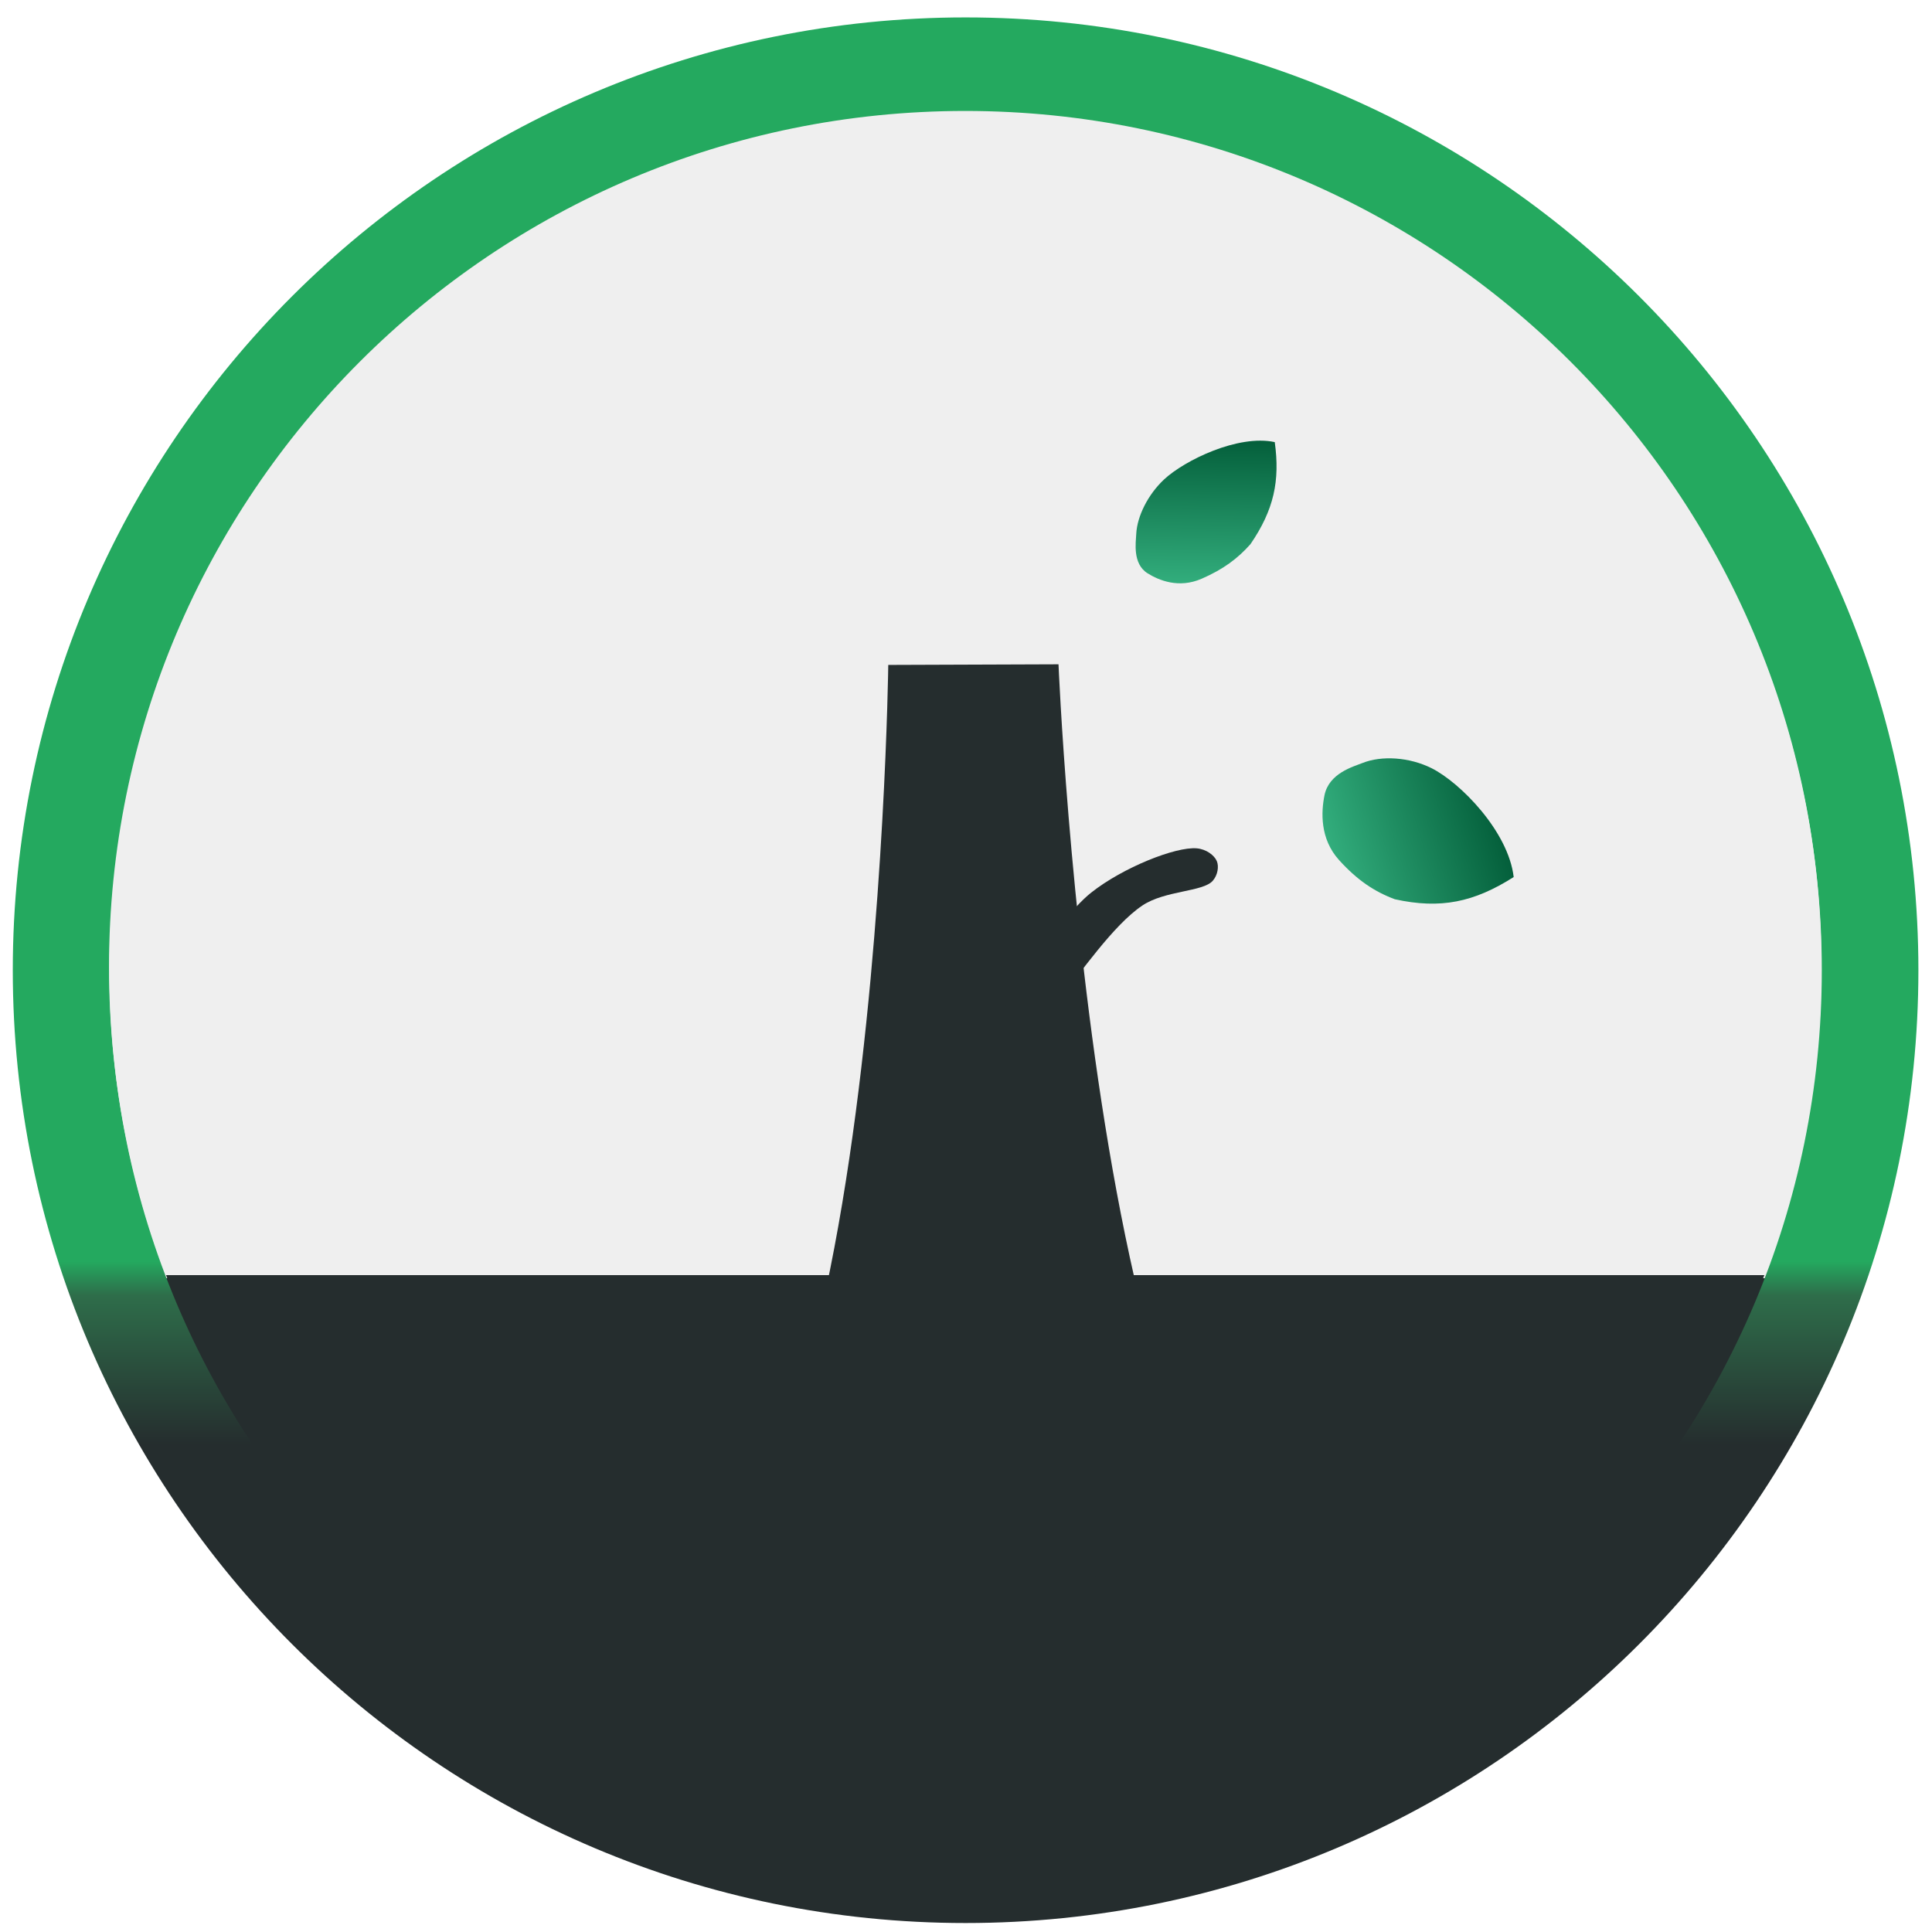
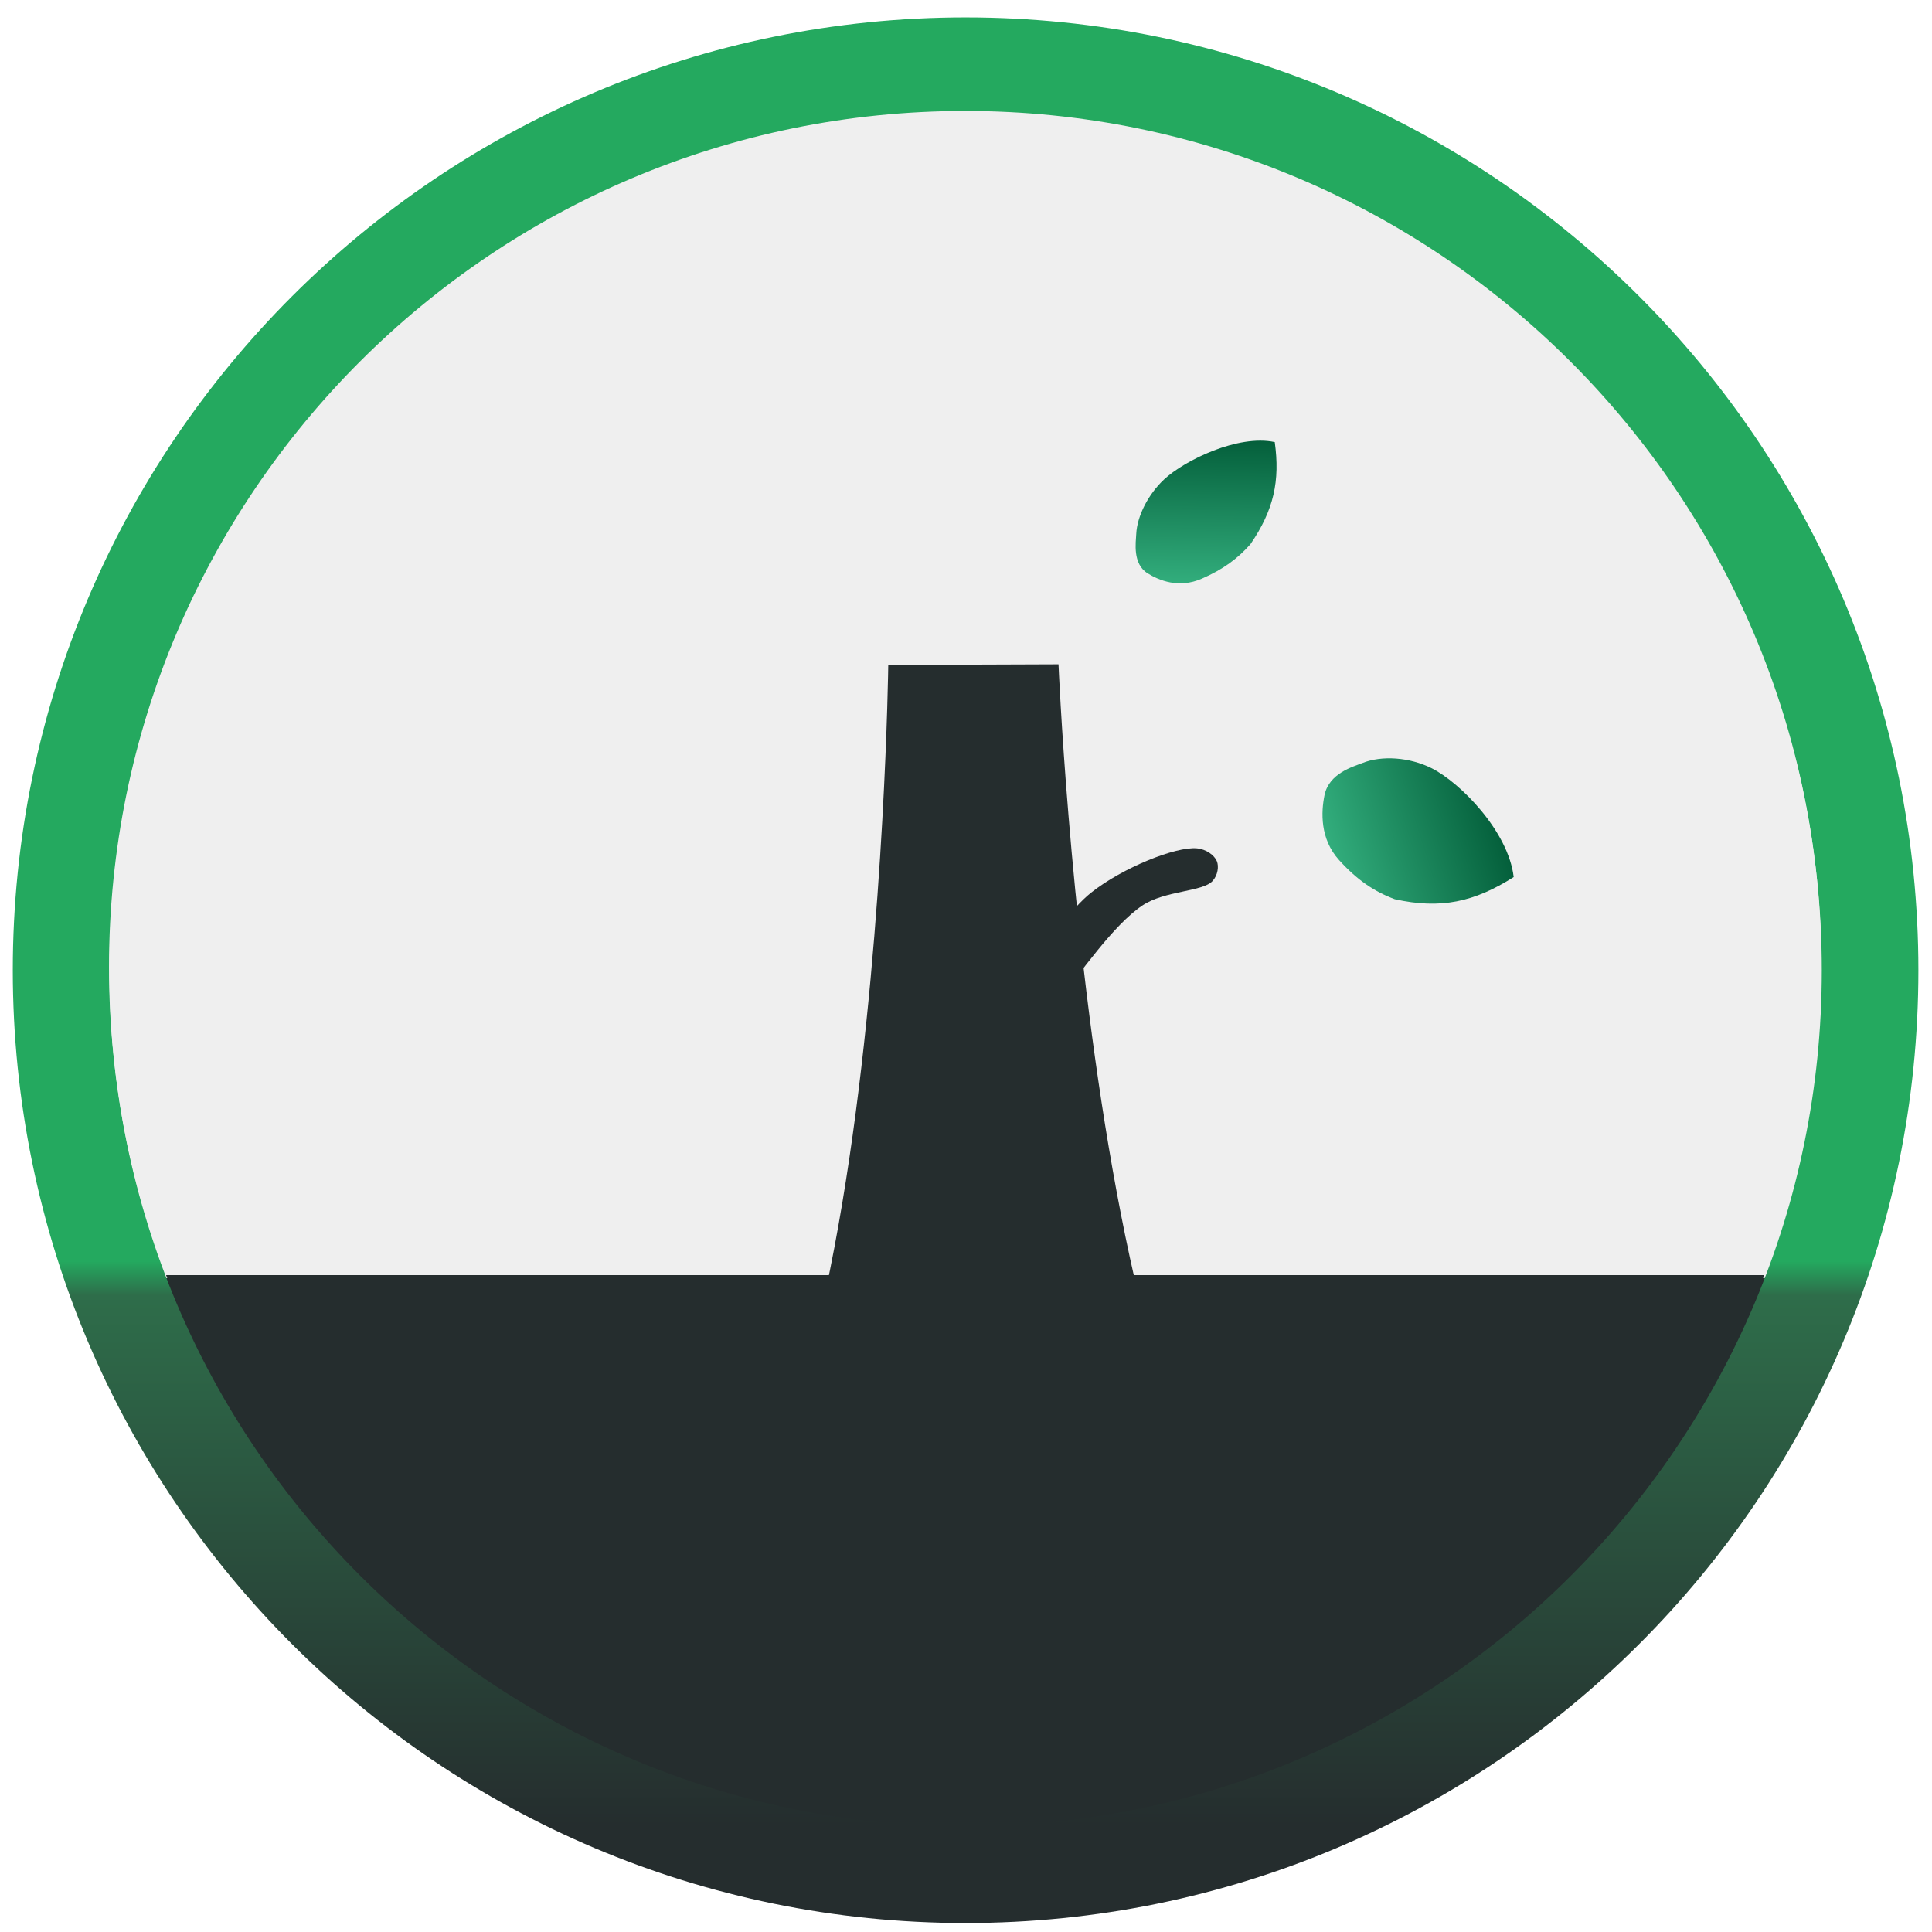
<svg xmlns="http://www.w3.org/2000/svg" xmlns:ns1="https://boxy-svg.com" viewBox="0 0 500 500">
  <defs>
    <linearGradient id="gradient-1" ns1:pinned="true">
      <stop offset="0.5" style="stop-color: rgb(255, 0, 0);" />
    </linearGradient>
    <linearGradient ns1:pinned="true" id="color-0">
      <stop style="stop-color: rgb(239, 239, 239);" offset="0.68" />
      <stop style="stop-color: rgb(37, 45, 46);" offset="0.68" />
    </linearGradient>
    <linearGradient ns1:pinned="true" id="color-1">
      <stop style="stop-color: rgb(36, 169, 95);" offset="0.67" />
      <stop style="stop-color: rgb(46, 109, 74);" offset="0.69" />
-       <stop style="stop-color: rgb(37, 45, 46);" offset="0.777" />
+       <stop style="stop-color: rgb(37, 45, 46);" offset="1" />
    </linearGradient>
    <linearGradient id="color-1-0" href="#color-1" gradientUnits="userSpaceOnUse" x1="248.816" y1="29.508" x2="248.816" y2="472.678" gradientTransform="matrix(1, 0, 0, 1, 1.078639, 0)" />
    <linearGradient id="color-0-0" href="#color-0" gradientUnits="userSpaceOnUse" x1="248.816" y1="29.508" x2="248.816" y2="472.678" gradientTransform="matrix(1, 0, 0, 1, 1.078639, 0)" />
    <linearGradient id="color-0-1" href="#color-0" gradientUnits="userSpaceOnUse" x1="248.816" y1="29.508" x2="248.816" y2="472.678" gradientTransform="matrix(1, 0, 0, 1, 0.979355, -0.79424)" />
    <linearGradient ns1:pinned="true" id="color-2">
      <stop style="stop-color: rgb(37, 81, 59);" offset="0.913" />
      <stop style="stop-color: rgb(140, 220, 180);" offset="1" />
    </linearGradient>
    <radialGradient gradientUnits="userSpaceOnUse" cx="249.894" cy="252.033" r="221.585" id="color-2-1" href="#color-2" spreadMethod="reflect" gradientTransform="matrix(1, 0, 0, 1, -0.097946, -1.734664)" />
    <linearGradient id="color-3" ns1:pinned="true" gradientUnits="userSpaceOnUse" gradientTransform="matrix(0.403475, 0, 0, -0.518616, 132.9418, 290.8332)">
      <stop style="stop-color: rgb(37, 45, 46);" />
    </linearGradient>
    <linearGradient ns1:pinned="true" id="color-4">
      <stop style="stop-color: rgb(4, 95, 59);" offset="0" />
      <stop style="stop-color: rgb(64, 197, 144);" offset="1" />
    </linearGradient>
    <linearGradient id="color-4-0" href="#color-4" gradientUnits="userSpaceOnUse" x1="161.683" y1="91.226" x2="161.683" y2="198.729" gradientTransform="matrix(0.742184, 0, 0, 0.760853, 128.7162, -0.29826)" />
    <linearGradient id="color-4-1" href="#color-4" gradientUnits="userSpaceOnUse" x1="161.683" y1="91.226" x2="161.683" y2="198.729" gradientTransform="matrix(0.139311, 0.550586, -0.497874, 0.185523, 395.576, 115.8661)" />
    <linearGradient id="color-4-2" href="#color-4" gradientUnits="userSpaceOnUse" x1="161.683" y1="91.226" x2="161.683" y2="198.729" gradientTransform="matrix(0.139311, 0.550586, -0.497874, 0.185523, 210.7536, 114.8114)" />
    <linearGradient id="color-4-3" href="#color-4" gradientUnits="userSpaceOnUse" x1="161.683" y1="91.226" x2="161.683" y2="198.729" gradientTransform="matrix(0.179783, 0.727495, -0.642513, 0.245133, 407.662, 19.73588)" />
    <linearGradient id="color-4-4" href="#color-4" gradientUnits="userSpaceOnUse" x1="161.683" y1="91.226" x2="161.683" y2="198.729" gradientTransform="matrix(0.179783, 0.727495, -0.642513, 0.245133, 204.6649, 14.68441)" />
    <linearGradient id="color-4-5" href="#color-4" gradientUnits="userSpaceOnUse" x1="161.683" y1="91.226" x2="161.683" y2="198.729" gradientTransform="matrix(0.468594, 0, 0, 0.450478, 99.8019, 60.92436)" />
    <linearGradient id="color-4-6" href="#color-4" gradientUnits="userSpaceOnUse" x1="161.683" y1="91.226" x2="161.683" y2="198.729" gradientTransform="matrix(0.468594, 0, 0, 0.450478, 234.0193, 67.31607)" />
  </defs>
  <ellipse style="stroke-width: 50px; fill-rule: nonzero; paint-order: stroke markers; stroke: url(&quot;#color-1-0&quot;); fill: url(&quot;#color-0-0&quot;);" cx="249.894" cy="251.092" rx="221.585" ry="221.585" />
  <ellipse style="fill-rule: nonzero; fill: url(&quot;#color-0-1&quot;); stroke: url(&quot;#color-2-1&quot;); paint-order: stroke markers; stroke-width: 50px; stroke-linejoin: bevel; stroke-dasharray: 20; stroke-dashoffset: -71px; stroke-opacity: 0;" cx="249.795" cy="250.3" rx="221.585" ry="221.585" />
  <path style="stroke-width: 0px; stroke: rgb(37, 45, 46); fill: rgb(37, 45, 46); transform-box: fill-box; transform-origin: 50% 50%;" d="M 158.709 413.214 C 226.756 432.09 229.881 172.081 229.881 172.081 L 273.941 171.922 C 273.941 171.922 284.357 424.703 346.723 413.164 C 420.534 399.509 158.709 413.214 158.709 413.214 Z">
    <animateMotion path="M 0 97.141 L -5.018 -26.254" calcMode="linear" dur="0.5s" fill="freeze" />
    <animateTransform type="scale" additive="sum" attributeName="transform" values="0.2 0.1;1 1" begin="-0.07s" dur="0.58s" fill="freeze" keyTimes="0; 1" />
  </path>
  <path style="stroke-width: 0px; stroke: currentcolor; fill: url(&quot;#color-3&quot;); transform-box: fill-box; transform-origin: 50% 50%;" d="M 256.187 266.984 C 256.187 266.984 272.331 238.969 282.404 231.002 C 290.618 224.505 304.247 219.085 309.708 219.547 C 312.2 219.758 314.279 221.362 314.91 222.853 C 315.49 224.224 315.164 226.456 313.855 227.953 C 311.334 230.835 301.485 230.425 295.644 234.345 C 288.065 239.431 279.595 251.953 274.063 258.639 C 270.362 263.112 268.56 269.164 265.19 270.161 C 262.46 270.969 256.187 266.984 256.187 266.984 C 256.187 266.984 256.187 266.984 256.187 266.984 C 256.187 266.984 256.187 266.984 256.187 266.984" ns1:d="M 256.187 266.984 R 282.404 231.002 R 309.708 219.547 R 314.91 222.853 R 313.855 227.953 R 295.644 234.345 R 274.063 258.639 R 265.19 270.161 R 256.187 266.984 R 256.187 266.984 Z 1@18206b8b">
    <animateMotion path="M -43.46 108.926 C -63.918 114.159 -40.67 9.413 0.426 -1.1" calcMode="linear" begin="-0.02s" dur="0.99s" fill="freeze" />
    <animateTransform type="scale" additive="sum" attributeName="transform" values="0 0;1 1" begin="0.09s" dur="0.97s" fill="freeze" keyTimes="0; 1" end="0.69s" />
  </path>
  <path style="stroke-width: 0px; stroke: currentcolor; fill: url(&quot;#color-3&quot;); transform-box: fill-box; transform-origin: 50% 50%;" d="M 193.908 195.408 C 193.908 195.408 206.105 223.362 214.305 231.39 C 220.568 237.522 231.32 243.249 235.547 242.845 C 237.514 242.657 239.059 240.946 239.594 239.539 C 240.125 238.14 239.942 235.967 238.773 234.439 C 236.745 231.789 229.049 231.752 224.605 228.047 C 218.479 222.94 212.108 210.416 207.816 203.753 C 204.922 199.26 203.661 193.089 200.913 192.231 C 198.834 191.582 193.908 195.408 193.908 195.408 C 193.908 195.408 193.908 195.408 193.908 195.408 C 193.908 195.408 193.908 195.408 193.908 195.408" ns1:d="M 193.908 195.408 R 214.305 231.39 R 235.547 242.845 R 239.594 239.539 R 238.773 234.439 R 224.605 228.047 R 207.816 203.753 R 200.913 192.231 R 193.908 195.408 R 193.908 195.408 Z 1@0c6205a5" transform="matrix(-1, 0, 0, -1, 0.000003, 0.000003)">
    <animateMotion path="M 36.859 145.234 L -7.826 -6.601" calcMode="linear" dur="1.17s" fill="freeze" />
    <animateTransform type="scale" additive="sum" attributeName="transform" values="0 0;1 1" begin="-0.05s" dur="1.19s" fill="freeze" keyTimes="0; 1" />
  </path>
  <path style="stroke: rgb(0, 0, 0); stroke-opacity: 0; stroke-width: 0px; fill: url(&quot;#color-4-0&quot;); transform-box: fill-box; transform-origin: 50% 50%;" d="M 238.516 86.802 C 232.09 93.426 227.718 103.06 227.506 110.875 C 227.406 114.511 226.128 123.879 232.419 127.922 C 237.13 130.951 245.345 134.419 254.621 129.907 C 263.364 125.653 269.199 120.875 274.389 114.427 C 283.774 99.248 286.087 86.506 283.628 69.642 C 268.599 66.46 246.792 78.27 238.516 86.802 Z" transform="matrix(0.775795, -0.630985, 0.630985, 0.775795, 0, -0.000007)">
    <animateTransform type="scale" additive="sum" attributeName="transform" values="0 0;0 0;1 1" dur="2s" fill="freeze" keyTimes="0; 0.523; 1" />
  </path>
  <path style="stroke: rgb(0, 0, 0); stroke-opacity: 0; stroke-width: 0px; fill: url(&quot;#color-4-1&quot;); transform-origin: 353.437px 234.845px;" d="M 359.19 218.558 C 353.649 215.407 346.526 214.512 341.372 216.26 C 338.974 217.073 332.604 218.409 331.139 224.061 C 330.041 228.295 329.314 235.235 334.008 241.016 C 338.432 246.465 342.654 249.628 347.848 251.906 C 359.541 255.168 368.313 253.776 378.888 247.84 C 378.148 235.915 366.327 222.618 359.19 218.558 Z" transform="matrix(0.998536, -0.054096, 0.054096, 0.998536, 0, -0.000002)">
    <animateTransform type="scale" additive="sum" attributeName="transform" values="0 0;0 0;1 1" begin="0s" dur="2s" fill="freeze" keyTimes="0; 0.5; 1" />
  </path>
  <path style="stroke: rgb(0, 0, 0); stroke-opacity: 0; stroke-width: 0px; fill: url(&quot;#color-4-2&quot;); transform-origin: 168.614px 233.791px;" d="M 174.366 217.504 C 168.825 214.353 161.702 213.458 156.548 215.206 C 154.15 216.019 147.78 217.355 146.315 223.007 C 145.217 227.241 144.49 234.181 149.184 239.962 C 153.608 245.411 157.83 248.574 163.024 250.852 C 174.717 254.114 183.489 252.722 194.064 246.786 C 193.324 234.861 181.503 221.564 174.366 217.504 Z" transform="matrix(-0.290888, 0.956757, -0.956757, -0.290888, -0.000025, 0.000014)">
    <animateTransform type="scale" additive="sum" attributeName="transform" values="0 0;0 0;1 1" dur="1.99s" fill="freeze" keyTimes="0; 0.612; 1" begin="-0.02s" />
  </path>
  <path style="stroke: rgb(0, 0, 0); stroke-opacity: 0; stroke-width: 0px; fill: url(&quot;#color-4-3&quot;); transform-origin: 353.279px 176.944px;" d="M 360.704 155.424 C 353.553 151.26 344.36 150.078 337.709 152.387 C 334.615 153.462 326.394 155.227 324.503 162.695 C 323.087 168.289 322.148 177.46 328.206 185.098 C 333.915 192.298 339.363 196.477 346.066 199.487 C 361.157 203.797 372.477 201.958 386.124 194.115 C 385.169 178.358 369.914 160.788 360.704 155.424 Z" transform="matrix(0.635823, -0.771835, 0.771835, 0.635823, 0.000001, -0.000025)">
    <animateTransform type="scale" additive="sum" attributeName="transform" values="0 0;0 0;1 1" begin="0s" dur="2s" fill="freeze" keyTimes="0; 0.475; 1" />
  </path>
  <path style="stroke: rgb(0, 0, 0); stroke-opacity: 0; stroke-width: 0px; fill: url(&quot;#color-4-4&quot;); transform-origin: 150.282px 171.893px;" d="M 157.707 150.373 C 150.556 146.209 141.363 145.027 134.712 147.336 C 131.618 148.411 123.397 150.176 121.506 157.644 C 120.09 163.238 119.151 172.409 125.209 180.047 C 130.918 187.247 136.366 191.426 143.069 194.436 C 158.16 198.746 169.48 196.907 183.127 189.064 C 182.172 173.307 166.917 155.737 157.707 150.373 Z" transform="matrix(-0.988965, 0.148147, -0.148147, -0.988965, -0.000028, 0.00002)">
    <animateTransform type="scale" additive="sum" attributeName="transform" values="0 0;0 0;1 1" dur="2s" fill="freeze" keyTimes="0; 0.53; 1" begin="-0.1s" />
  </path>
  <path style="stroke: rgb(0, 0, 0); stroke-opacity: 0; stroke-width: 0px; fill: url(&quot;#color-4-5&quot;); transform-box: fill-box; transform-origin: 64.933% 43.291%;" d="M 169.127 112.494 C 165.07 116.416 162.309 122.12 162.175 126.747 C 162.112 128.9 161.306 134.446 165.277 136.84 C 168.252 138.633 173.439 140.687 179.295 138.015 C 184.815 135.497 188.499 132.668 191.776 128.849 C 197.701 119.863 199.162 112.318 197.609 102.334 C 188.12 100.45 174.352 107.443 169.127 112.494 Z" transform="matrix(-0.004157, -0.999991, 0.999991, -0.004157, 0.00001, 0.000014)">
    <animateTransform type="scale" additive="sum" attributeName="transform" values="0 0;0 0;1 1" begin="-0.09s" dur="2s" fill="freeze" keyTimes="0; 0.455; 1" />
  </path>
  <path style="stroke: rgb(0, 0, 0); stroke-opacity: 0; stroke-width: 0px; fill: url(&quot;#color-4-6&quot;); transform-box: fill-box; transform-origin: 72.825% 30.607%;" d="M 303.344 118.885 C 299.287 122.807 296.526 128.511 296.392 133.138 C 296.329 135.291 295.523 140.837 299.494 143.231 C 302.469 145.024 307.656 147.078 313.512 144.406 C 319.032 141.888 322.716 139.059 325.993 135.24 C 331.918 126.254 333.379 118.709 331.826 108.725 C 322.337 106.841 308.569 113.834 303.344 118.885 Z" transform="matrix(0.999852, 0.017206, -0.017206, 0.999852, 0, 0)">
    <animateTransform type="scale" additive="sum" attributeName="transform" values="0 0;0 0;1 1" dur="2s" fill="freeze" keyTimes="0; 0.493; 1" begin="-0.1s" />
  </path>
</svg>
